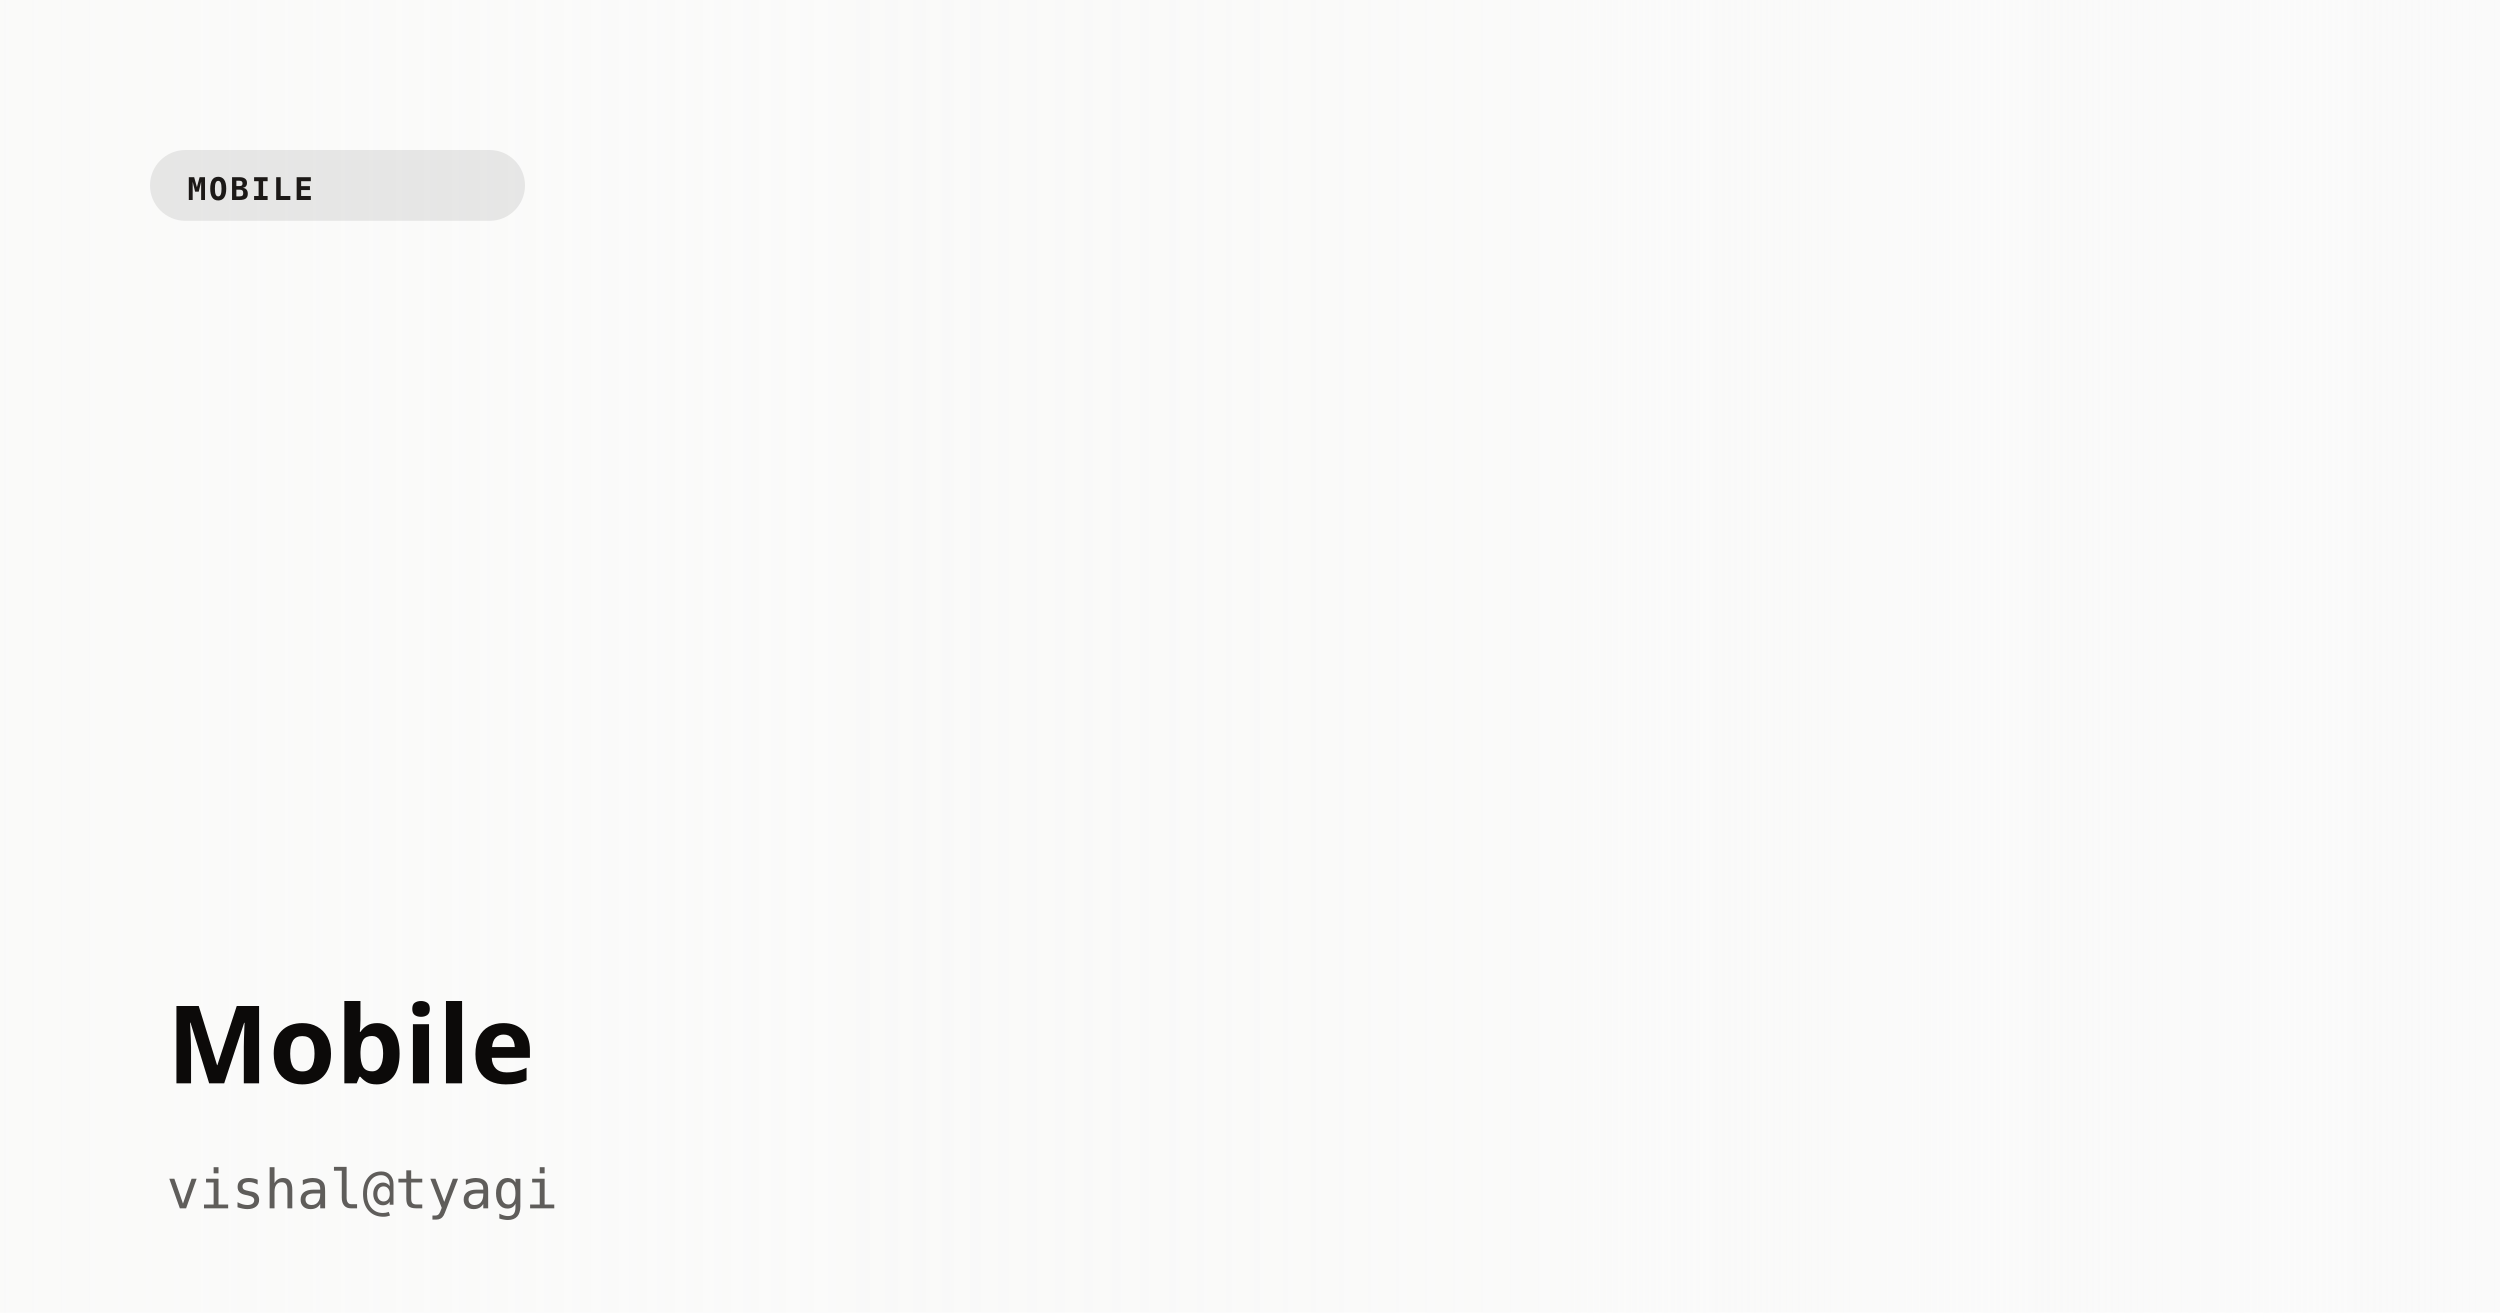
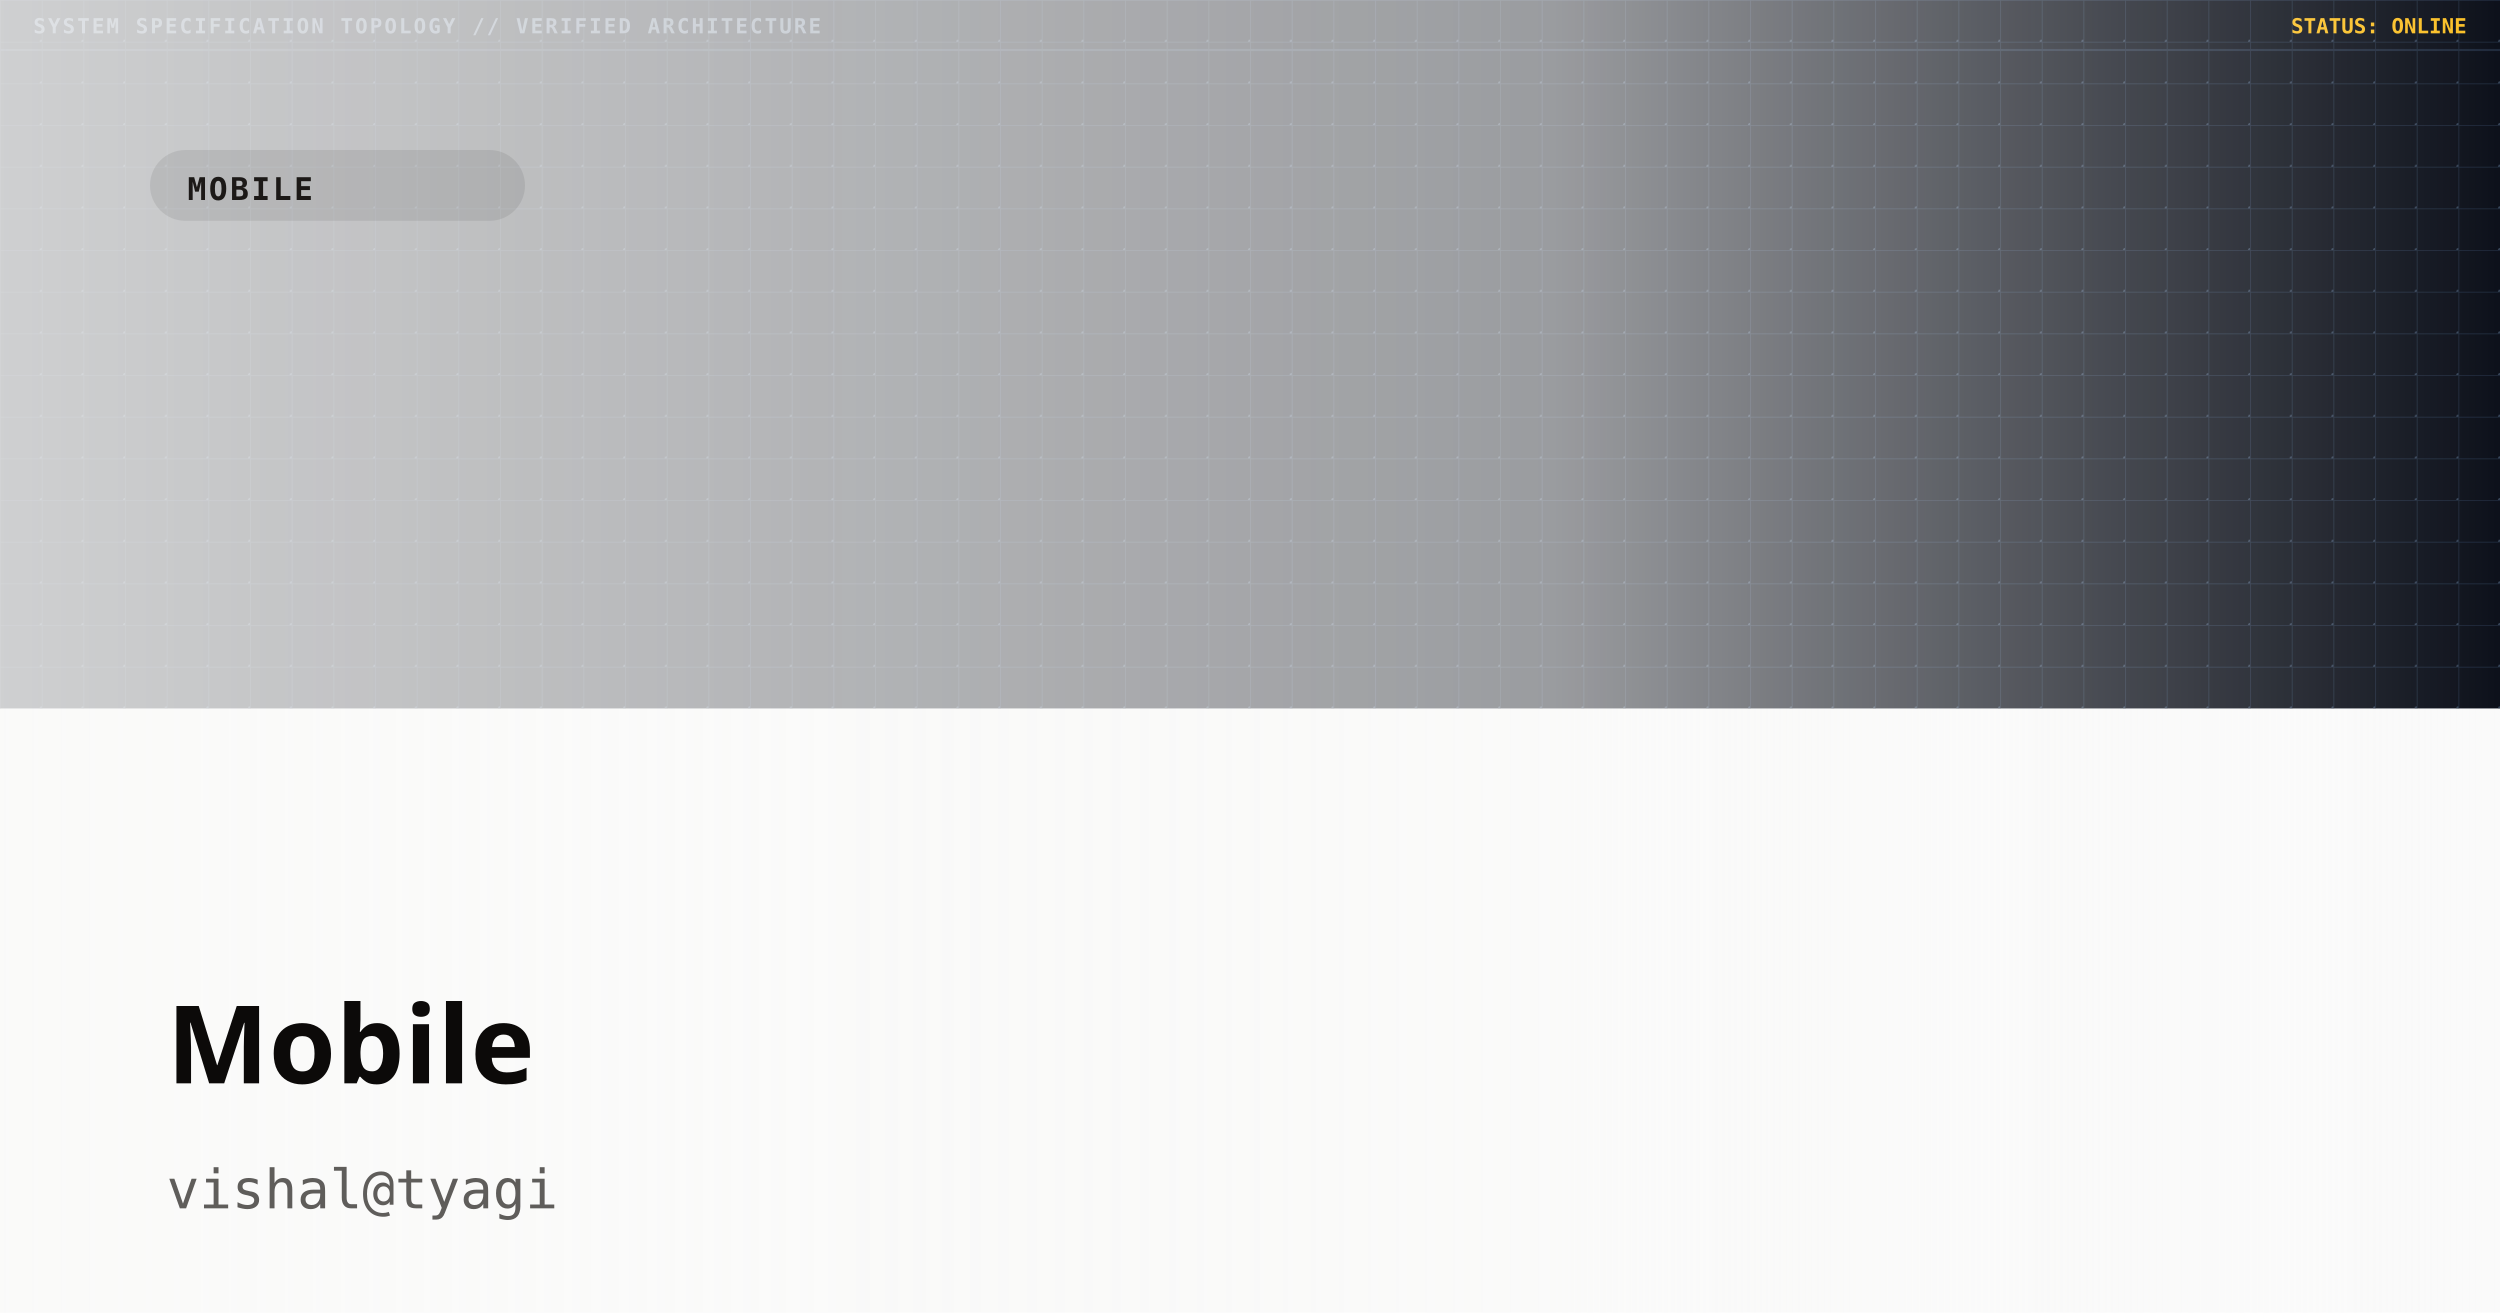
<svg xmlns="http://www.w3.org/2000/svg" width="1200" height="630" viewBox="0 0 1200 630">
  <defs>
+     <pattern id="mobile-grid" width="20" height="20" patternUnits="userSpaceOnUse">
+       <path d="M 20 0 L 0 0 0 20" fill="none" stroke="#1E293B" stroke-width="0.75" />
+       <circle cx="20" cy="20" r="1" fill="#334155" />
+     </pattern>
    <linearGradient id="mobile-scrim" x1="0" y1="0" x2="1" y2="0">
      <stop offset="0%" stop-color="#fafaf9" stop-opacity="0.82" />
      <stop offset="62%" stop-color="#fafaf9" stop-opacity="0.6" />
      <stop offset="100%" stop-color="#fafaf9" stop-opacity="0" />
    </linearGradient>
  </defs>
  <rect width="1200" height="630" fill="#fafafa" />
-   <rect width="1200" height="340" fill="#fafafa" />
+   <rect width="1200" height="340" fill="#0B0F19" />
+   <rect width="1200" height="340" fill="url(#mobile-grid)" />
+   <line x1="0" y1="24" x2="1200" y2="24" stroke="#1E293B" stroke-width="1" />
+   <text x="16" y="16" font-family="monospace" font-size="10" font-weight="600" fill="#64748B" letter-spacing="1">SYSTEM SPECIFICATION TOPOLOGY // VERIFIED ARCHITECTURE</text>
+   <text x="1184" y="16" text-anchor="end" font-family="monospace" font-size="10" font-weight="600" fill="#FBBF24">STATUS: ONLINE</text>
  <rect width="1200" height="630" fill="url(#mobile-scrim)" />
  <rect x="72" y="72" width="180" height="34" rx="17" fill="#0c0a09" fill-opacity="0.08" />
  <text x="90" y="96" font-family="monospace" font-size="15" font-weight="600" letter-spacing="0.08em" fill="#1c1917">MOBILE</text>
  <text font-family="sans-serif" font-size="52" font-weight="700" fill="#0c0a09">
    <tspan x="80" y="520">Mobile</tspan>
  </text>
  <text x="80" y="580" font-family="monospace" font-size="26" fill="#1c1917" opacity="0.7">vishal@tyagi</text>
</svg>
